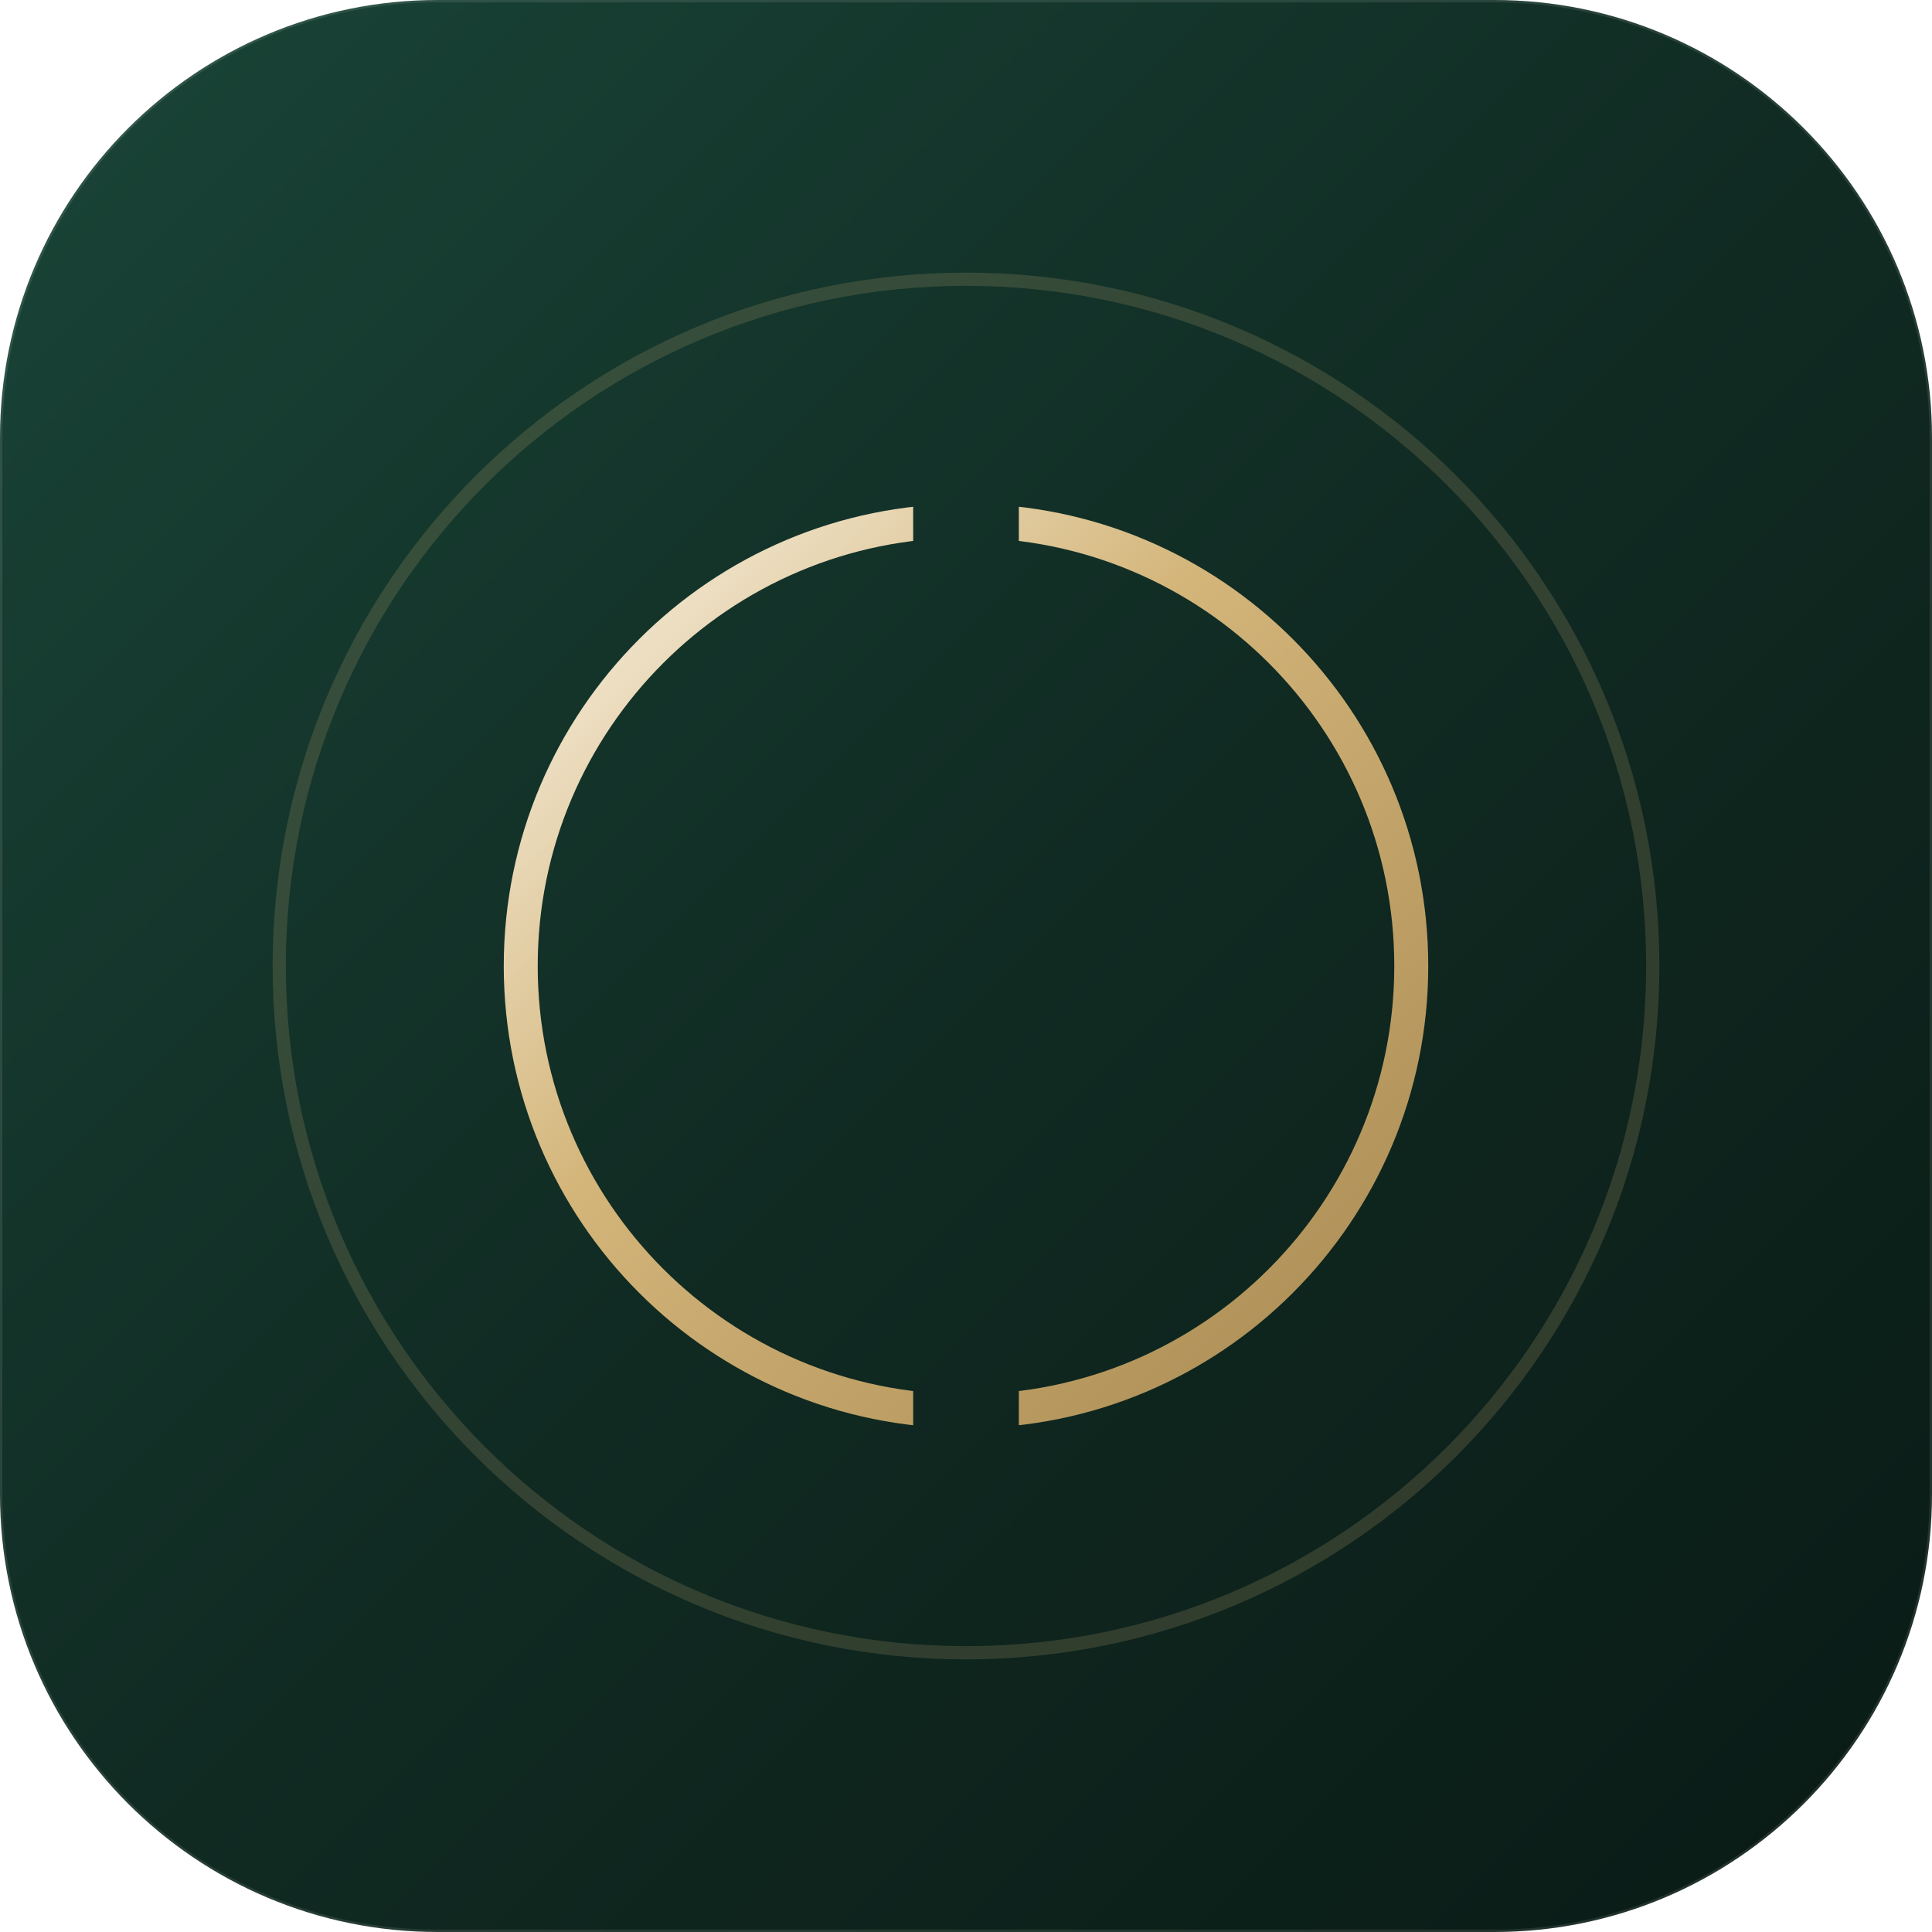
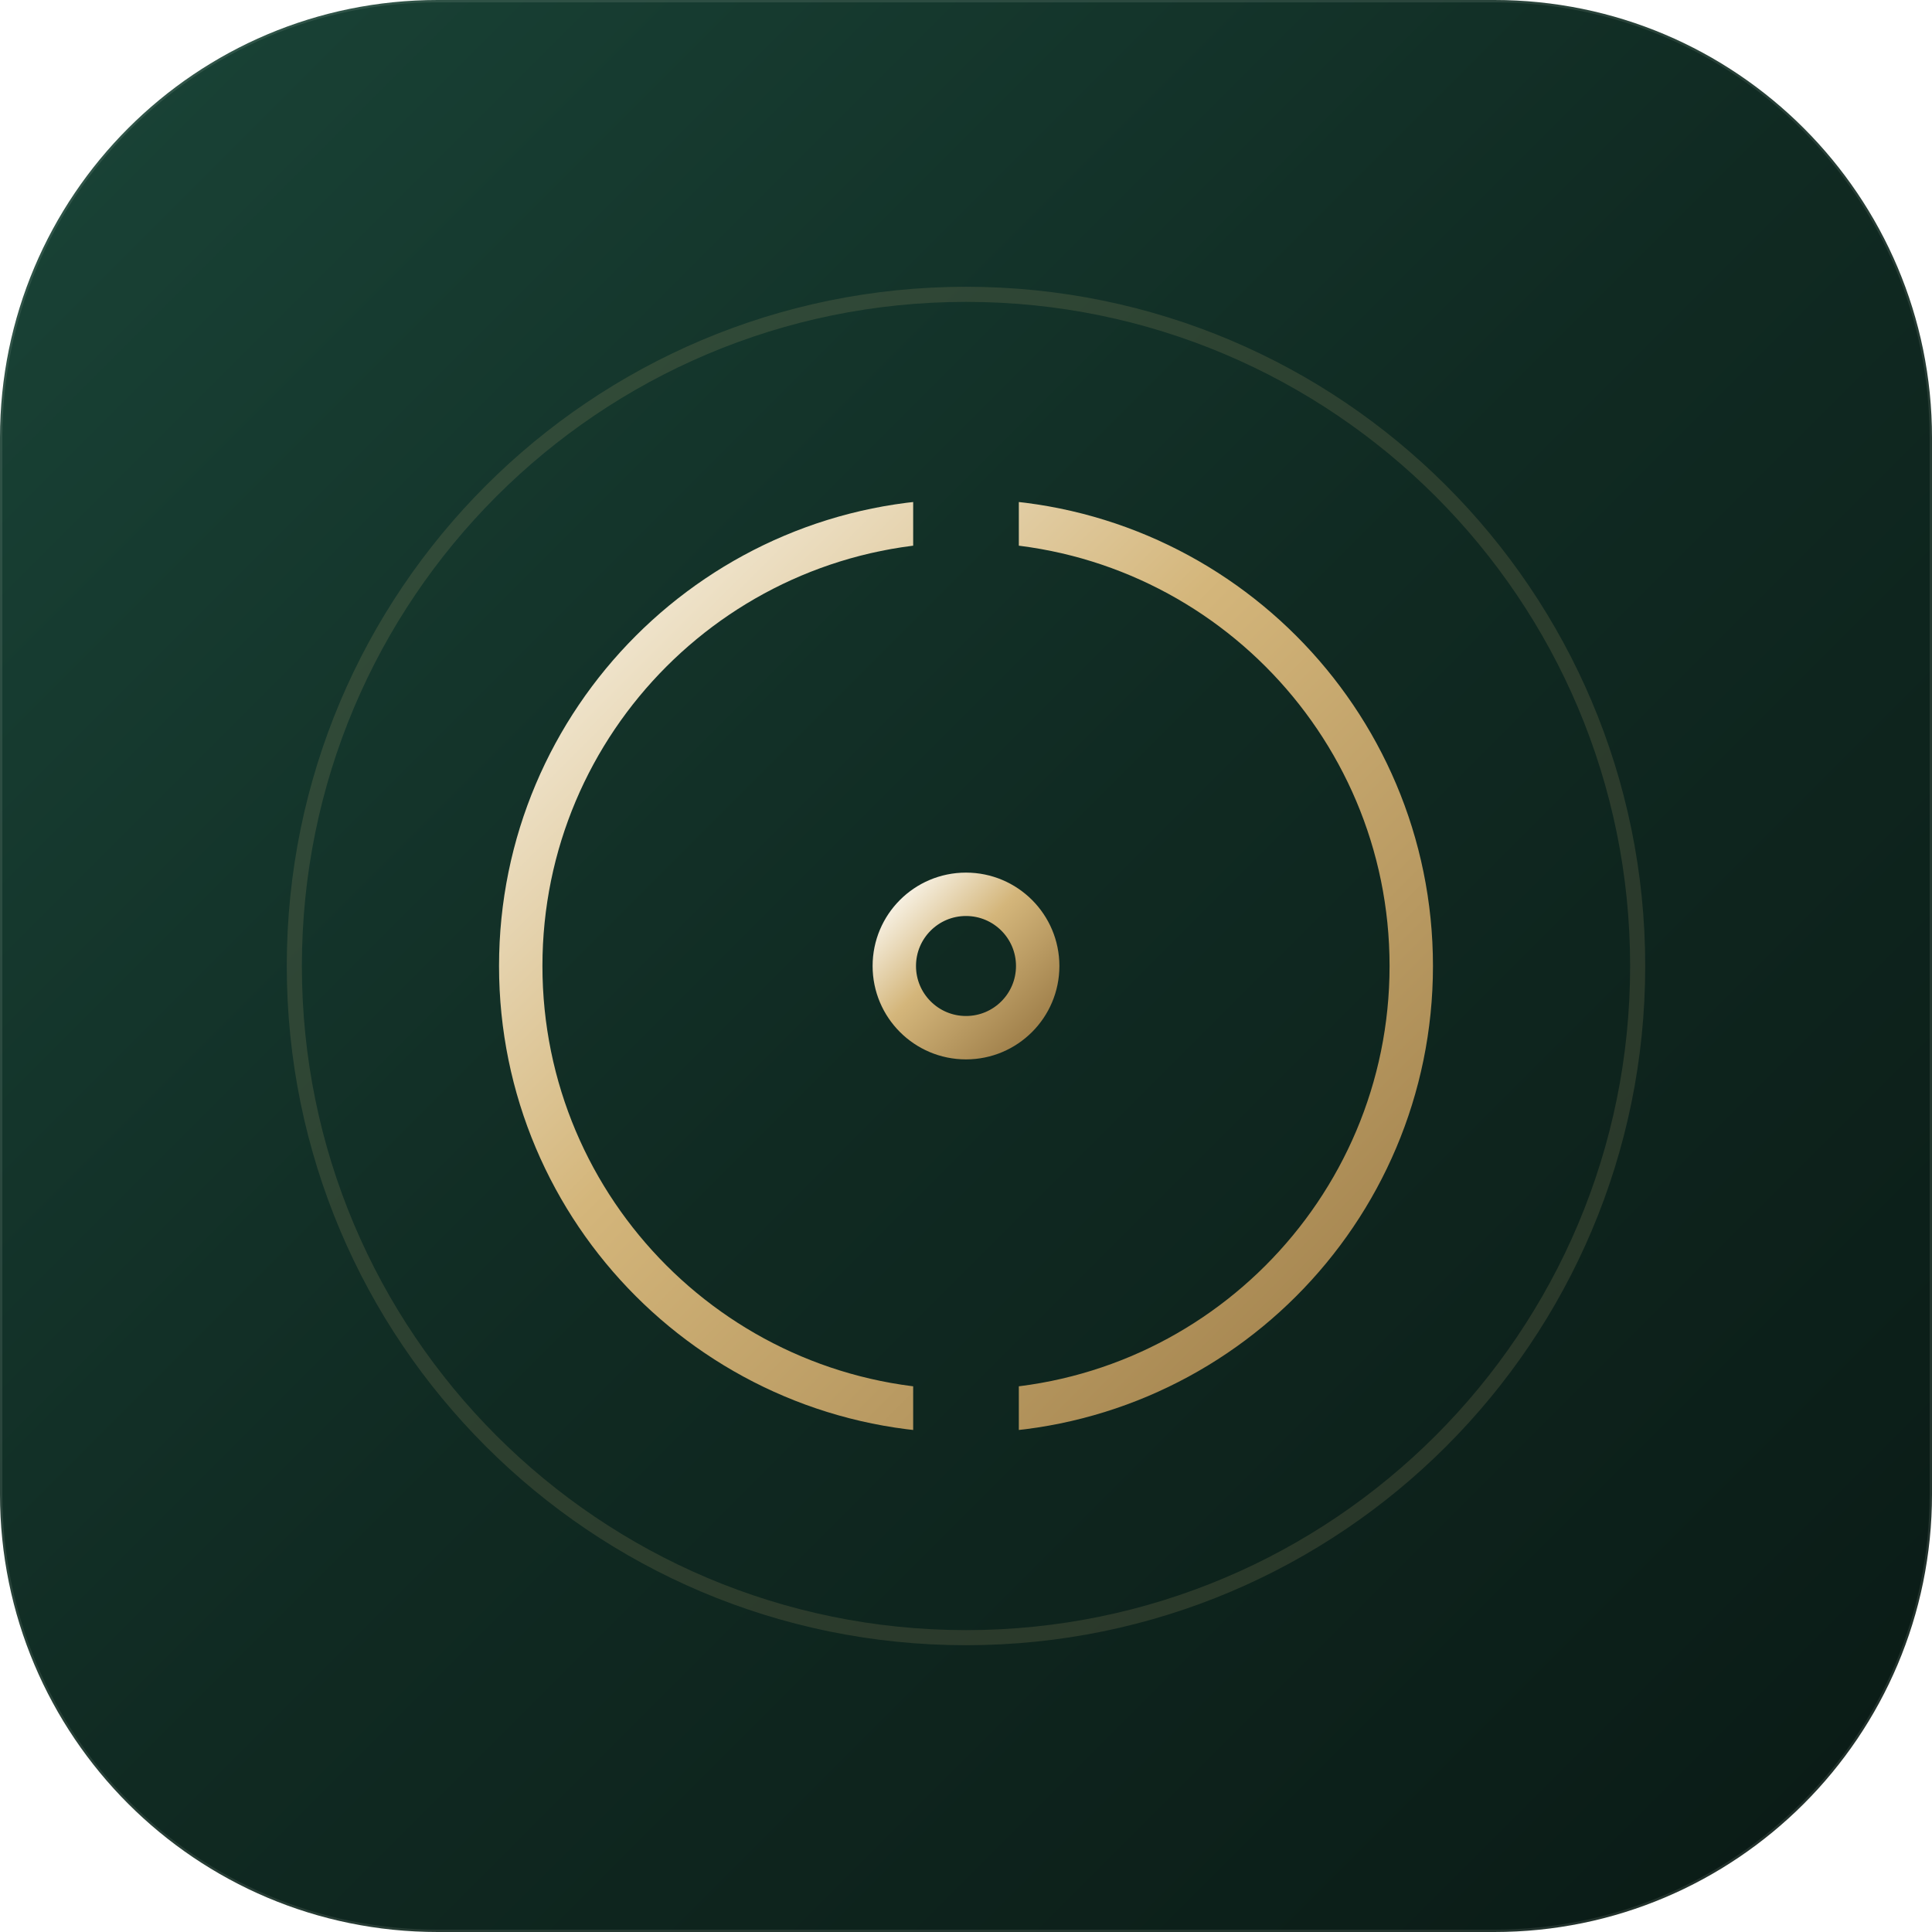
<svg xmlns="http://www.w3.org/2000/svg" viewBox="0 0 512 512">
  <defs>
    <linearGradient id="bg" x1="0%" y1="0%" x2="100%" y2="100%">
      <stop offset="0%" stop-color="#1a4538" />
-       <stop offset="52%" stop-color="#102a22" />
+       <stop offset="50%" stop-color="#102a22" />
      <stop offset="100%" stop-color="#0a1a15" />
    </linearGradient>
    <linearGradient id="line" x1="0%" y1="0%" x2="100%" y2="100%">
-       <stop offset="0%" stop-color="#faf4e8" />
-       <stop offset="40%" stop-color="#d4b67b" />
-       <stop offset="100%" stop-color="#a88a52" />
+       <stop offset="0%" stop-color="#faf6ec" />
+       <stop offset="42%" stop-color="#d4b67b" />
+       <stop offset="100%" stop-color="#9d7d48" />
    </linearGradient>
    <clipPath id="arcL">
      <rect x="0" y="0" width="242" height="512" />
    </clipPath>
    <clipPath id="arcR">
      <rect x="270" y="0" width="242" height="512" />
    </clipPath>
  </defs>
  <rect width="512" height="512" rx="116" fill="url(#bg)" />
  <rect width="512" height="512" rx="116" fill="none" stroke="rgba(255, 250, 240, 0.1)" stroke-width="1.25" />
-   <circle cx="256" cy="256" r="182" fill="none" stroke="rgba(212, 182, 123, 0.18)" stroke-width="3.5" />
-   <g fill="none" stroke="url(#line)" stroke-width="9" stroke-linecap="round" stroke-linejoin="round">
+   <circle cx="256" cy="256" r="178" fill="none" stroke="rgba(212, 182, 123, 0.15)" stroke-width="4" />
+   <g fill="none" stroke="url(#line)" stroke-width="11.5" stroke-linecap="round" stroke-linejoin="round">
    <circle cx="256" cy="256" r="118" clip-path="url(#arcL)" />
    <circle cx="256" cy="256" r="118" clip-path="url(#arcR)" />
-     <path d="M256 122 L256 390" />
-     <path d="M174 256 L338 256" />
+     <circle cx="256" cy="256" r="19" />
+     <path d="M256 116 L256 235 M256 277 L256 396" />
+     <path d="M168 256 L235 256 M277 256 L344 256" />
  </g>
</svg>
